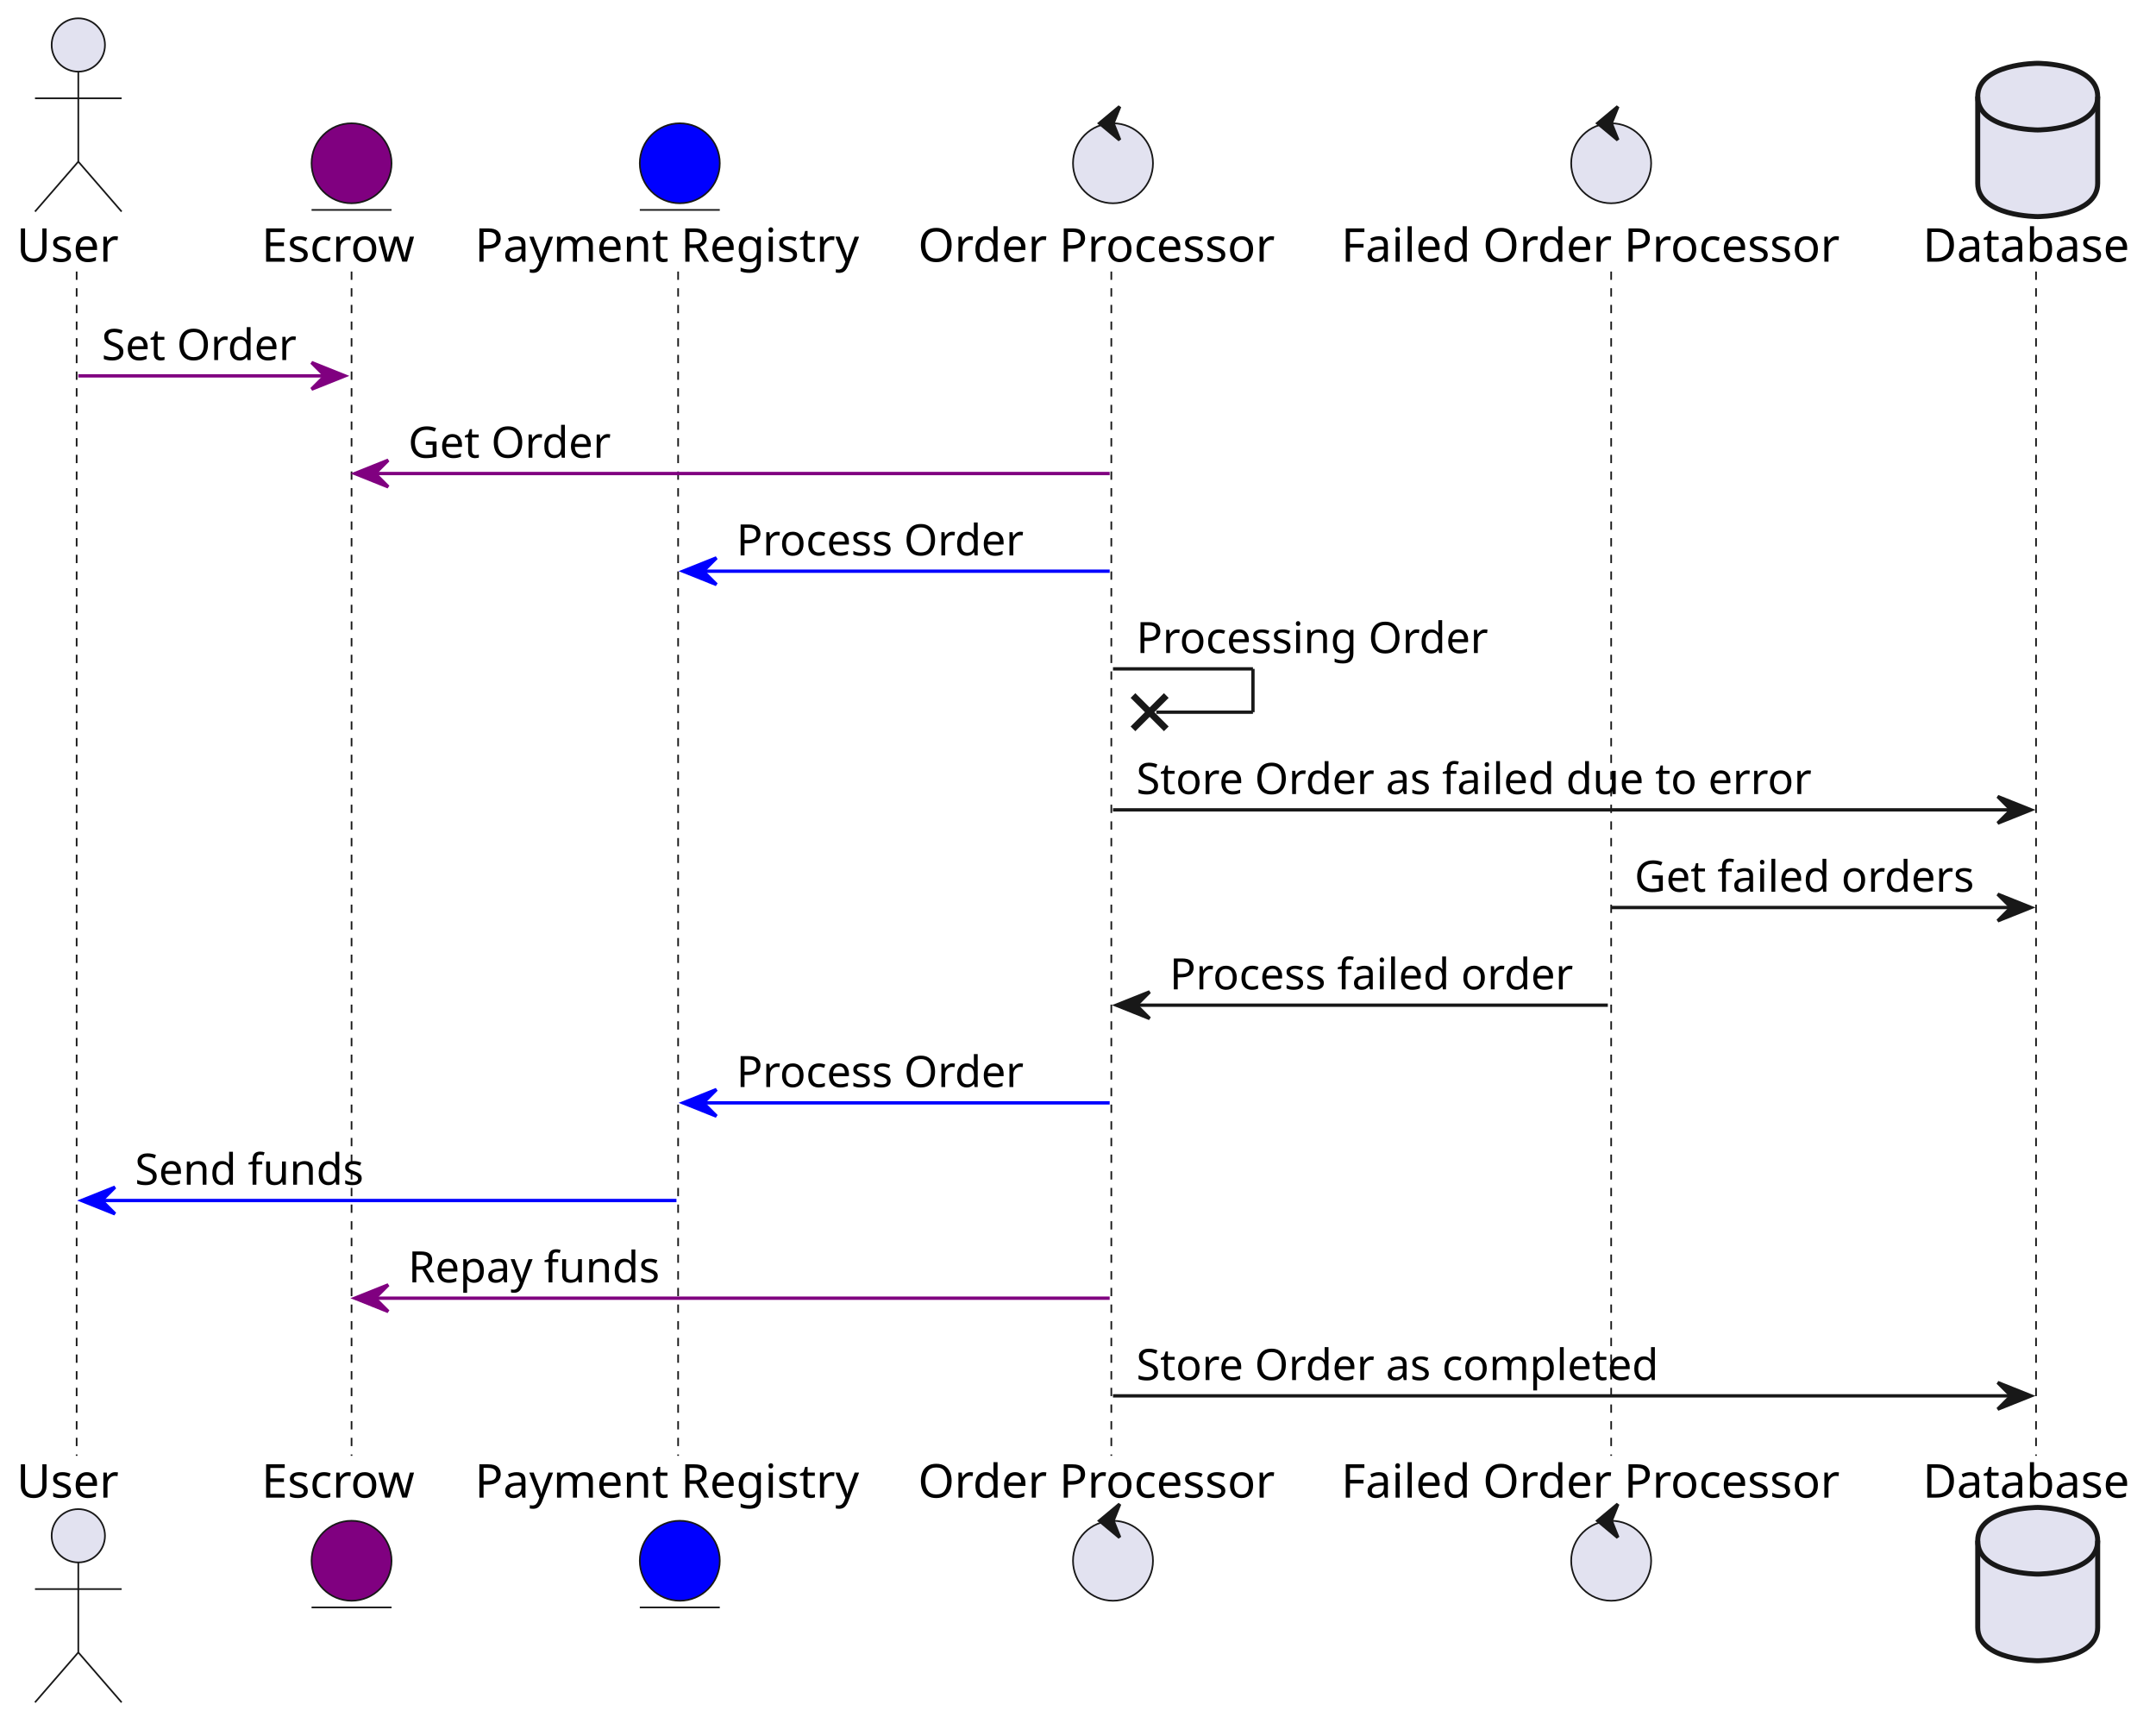
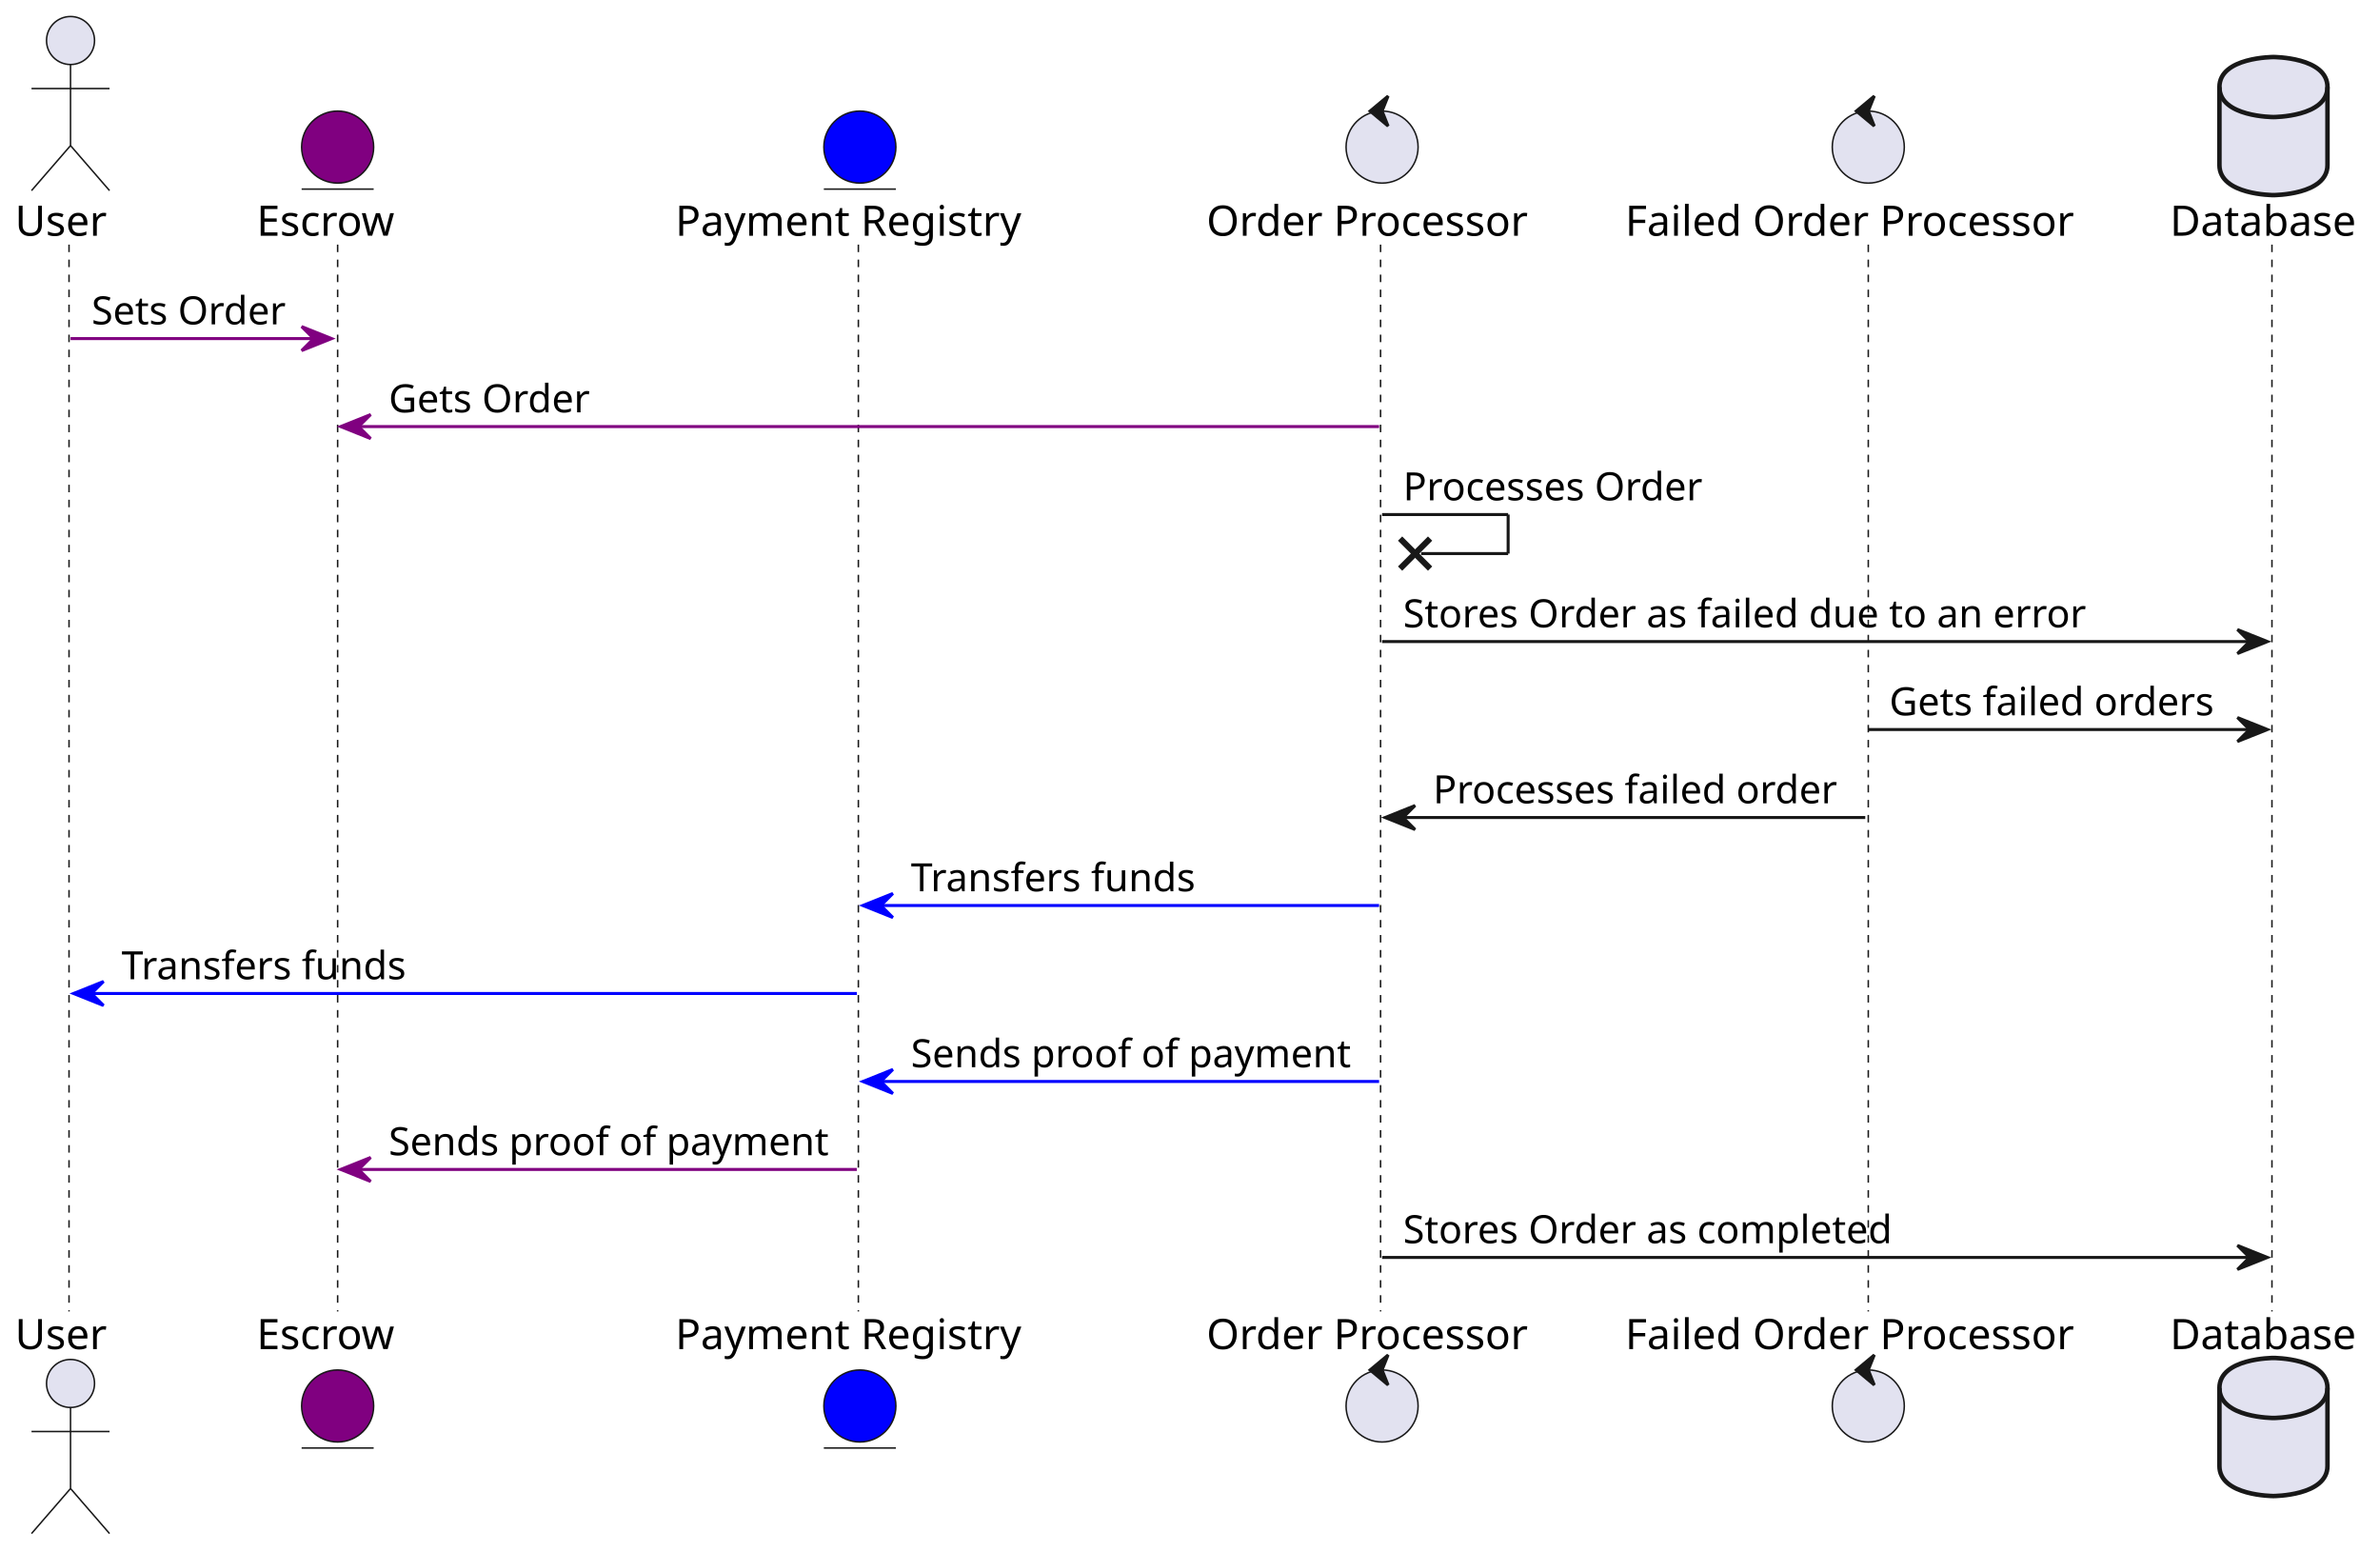
- <svg xmlns="http://www.w3.org/2000/svg" contentStyleType="text/css" height="1034px" preserveAspectRatio="none" style="width:1294px;height:1034px;background:#FFFFFF;" version="1.1" viewBox="0 0 1294 1034" width="1294px" zoomAndPan="magnify">
+ <svg xmlns="http://www.w3.org/2000/svg" contentStyleType="text/css" height="1034px" preserveAspectRatio="none" style="width:1586px;height:1034px;background:#FFFFFF;" version="1.1" viewBox="0 0 1586 1034" width="1586px" zoomAndPan="magnify">
  <defs />
  <g>
    <line style="stroke:#181818;stroke-width:1.0;stroke-dasharray:5.0,5.0;" x1="46" x2="46" y1="162.977" y2="873.809" />
-     <line style="stroke:#181818;stroke-width:1.0;stroke-dasharray:5.0,5.0;" x1="211" x2="211" y1="162.977" y2="873.809" />
-     <line style="stroke:#181818;stroke-width:1.0;stroke-dasharray:5.0,5.0;" x1="407" x2="407" y1="162.977" y2="873.809" />
-     <line style="stroke:#181818;stroke-width:1.0;stroke-dasharray:5.0,5.0;" x1="667" x2="667" y1="162.977" y2="873.809" />
-     <line style="stroke:#181818;stroke-width:1.0;stroke-dasharray:5.0,5.0;" x1="967" x2="967" y1="162.977" y2="873.809" />
-     <line style="stroke:#181818;stroke-width:1.0;stroke-dasharray:5.0,5.0;" x1="1222" x2="1222" y1="162.977" y2="873.809" />
+     <line style="stroke:#181818;stroke-width:1.0;stroke-dasharray:5.0,5.0;" x1="225" x2="225" y1="162.977" y2="873.809" />
+     <line style="stroke:#181818;stroke-width:1.0;stroke-dasharray:5.0,5.0;" x1="572" x2="572" y1="162.977" y2="873.809" />
+     <line style="stroke:#181818;stroke-width:1.0;stroke-dasharray:5.0,5.0;" x1="920" x2="920" y1="162.977" y2="873.809" />
+     <line style="stroke:#181818;stroke-width:1.0;stroke-dasharray:5.0,5.0;" x1="1245" x2="1245" y1="162.977" y2="873.809" />
+     <line style="stroke:#181818;stroke-width:1.0;stroke-dasharray:5.0,5.0;" x1="1514" x2="1514" y1="162.977" y2="873.809" />
    <text fill="#000000" font-family="sans-serif" font-size="28" lengthAdjust="spacing" textLength="62" x="10" y="157.07">User</text>
    <ellipse cx="47" cy="27" fill="#E2E2F0" rx="16" ry="16" style="stroke:#181818;stroke-width:1.0;" />
    <path d="M47,43 L47,97 M21,59 L73,59 M47,97 L21,127 M47,97 L73,127 " fill="none" style="stroke:#181818;stroke-width:1.0;" />
    <text fill="#000000" font-family="sans-serif" font-size="28" lengthAdjust="spacing" textLength="62" x="10" y="898.879">User</text>
    <ellipse cx="47" cy="921.785" fill="#E2E2F0" rx="16" ry="16" style="stroke:#181818;stroke-width:1.0;" />
    <path d="M47,937.785 L47,991.785 M21,953.785 L73,953.785 M47,991.785 L21,1021.785 M47,991.785 L73,1021.785 " fill="none" style="stroke:#181818;stroke-width:1.0;" />
-     <text fill="#000000" font-family="sans-serif" font-size="28" lengthAdjust="spacing" textLength="96" x="157" y="157.07">Escrow</text>
-     <ellipse cx="211" cy="98" fill="#800080" rx="24" ry="24" style="stroke:#181818;stroke-width:1.0;" />
-     <line style="stroke:#181818;stroke-width:1.0;" x1="187" x2="235" y1="126" y2="126" />
-     <text fill="#000000" font-family="sans-serif" font-size="28" lengthAdjust="spacing" textLength="96" x="157" y="898.879">Escrow</text>
-     <ellipse cx="211" cy="936.785" fill="#800080" rx="24" ry="24" style="stroke:#181818;stroke-width:1.0;" />
-     <line style="stroke:#181818;stroke-width:1.0;" x1="187" x2="235" y1="964.785" y2="964.785" />
-     <text fill="#000000" font-family="sans-serif" font-size="28" lengthAdjust="spacing" textLength="234" x="285" y="157.07">Payment Registry</text>
-     <ellipse cx="408" cy="98" fill="#0000FF" rx="24" ry="24" style="stroke:#181818;stroke-width:1.0;" />
-     <line style="stroke:#181818;stroke-width:1.0;" x1="384" x2="432" y1="126" y2="126" />
-     <text fill="#000000" font-family="sans-serif" font-size="28" lengthAdjust="spacing" textLength="234" x="285" y="898.879">Payment Registry</text>
-     <ellipse cx="408" cy="936.785" fill="#0000FF" rx="24" ry="24" style="stroke:#181818;stroke-width:1.0;" />
-     <line style="stroke:#181818;stroke-width:1.0;" x1="384" x2="432" y1="964.785" y2="964.785" />
-     <text fill="#000000" font-family="sans-serif" font-size="28" lengthAdjust="spacing" textLength="222" x="551" y="157.07">Order Processor</text>
-     <ellipse cx="668" cy="98" fill="#E2E2F0" rx="24" ry="24" style="stroke:#181818;stroke-width:1.0;" />
-     <polygon fill="#181818" points="660,74,672,64,668,74,672,84,660,74" style="stroke:#181818;stroke-width:2.0;" />
-     <text fill="#000000" font-family="sans-serif" font-size="28" lengthAdjust="spacing" textLength="222" x="551" y="898.879">Order Processor</text>
-     <ellipse cx="668" cy="936.785" fill="#E2E2F0" rx="24" ry="24" style="stroke:#181818;stroke-width:1.0;" />
-     <polygon fill="#181818" points="660,912.785,672,902.785,668,912.785,672,922.785,660,912.785" style="stroke:#181818;stroke-width:2.0;" />
-     <text fill="#000000" font-family="sans-serif" font-size="28" lengthAdjust="spacing" textLength="312" x="805" y="157.07">Failed Order Processor</text>
-     <ellipse cx="967" cy="98" fill="#E2E2F0" rx="24" ry="24" style="stroke:#181818;stroke-width:1.0;" />
-     <polygon fill="#181818" points="959,74,971,64,967,74,971,84,959,74" style="stroke:#181818;stroke-width:2.0;" />
-     <text fill="#000000" font-family="sans-serif" font-size="28" lengthAdjust="spacing" textLength="312" x="805" y="898.879">Failed Order Processor</text>
-     <ellipse cx="967" cy="936.785" fill="#E2E2F0" rx="24" ry="24" style="stroke:#181818;stroke-width:1.0;" />
-     <polygon fill="#181818" points="959,912.785,971,902.785,967,912.785,971,922.785,959,912.785" style="stroke:#181818;stroke-width:2.0;" />
-     <text fill="#000000" font-family="sans-serif" font-size="28" lengthAdjust="spacing" textLength="126" x="1154" y="157.07">Database</text>
-     <path d="M1187,58 C1187,38 1223,38 1223,38 C1223,38 1259,38 1259,58 L1259,110 C1259,130 1223,130 1223,130 C1223,130 1187,130 1187,110 L1187,58 " fill="#E2E2F0" style="stroke:#181818;stroke-width:3.0;" />
-     <path d="M1187,58 C1187,78 1223,78 1223,78 C1223,78 1259,78 1259,58 " fill="none" style="stroke:#181818;stroke-width:3.0;" />
-     <text fill="#000000" font-family="sans-serif" font-size="28" lengthAdjust="spacing" textLength="126" x="1154" y="898.879">Database</text>
-     <path d="M1187,924.785 C1187,904.785 1223,904.785 1223,904.785 C1223,904.785 1259,904.785 1259,924.785 L1259,976.785 C1259,996.785 1223,996.785 1223,996.785 C1223,996.785 1187,996.785 1187,976.785 L1187,924.785 " fill="#E2E2F0" style="stroke:#181818;stroke-width:3.0;" />
-     <path d="M1187,924.785 C1187,944.785 1223,944.785 1223,944.785 C1223,944.785 1259,944.785 1259,924.785 " fill="none" style="stroke:#181818;stroke-width:3.0;" />
-     <polygon fill="#800080" points="187,217.598,207,225.598,187,233.598,195,225.598" style="stroke:#800080;stroke-width:2.0;" />
-     <line style="stroke:#800080;stroke-width:2.0;" x1="47" x2="199" y1="225.598" y2="225.598" />
-     <text fill="#000000" font-family="sans-serif" font-size="26" lengthAdjust="spacing" textLength="116" x="61" y="216.113">Set Order</text>
-     <polygon fill="#800080" points="233,276.219,213,284.219,233,292.219,225,284.219" style="stroke:#800080;stroke-width:2.0;" />
-     <line style="stroke:#800080;stroke-width:2.0;" x1="221" x2="666" y1="284.219" y2="284.219" />
-     <text fill="#000000" font-family="sans-serif" font-size="26" lengthAdjust="spacing" textLength="120" x="245" y="274.734">Get Order</text>
-     <polygon fill="#0000FF" points="430,334.84,410,342.84,430,350.84,422,342.84" style="stroke:#0000FF;stroke-width:2.0;" />
-     <line style="stroke:#0000FF;stroke-width:2.0;" x1="418" x2="666" y1="342.84" y2="342.84" />
-     <text fill="#000000" font-family="sans-serif" font-size="26" lengthAdjust="spacing" textLength="174" x="442" y="333.356">Process Order</text>
-     <line style="stroke:#181818;stroke-width:2.0;" x1="668" x2="752" y1="401.461" y2="401.461" />
-     <line style="stroke:#181818;stroke-width:2.0;" x1="752" x2="752" y1="401.461" y2="427.461" />
-     <line style="stroke:#181818;stroke-width:2.0;" x1="694" x2="752" y1="427.461" y2="427.461" />
-     <line style="stroke:#181818;stroke-width:4.0;" x1="680" x2="700" y1="417.461" y2="437.461" />
-     <line style="stroke:#181818;stroke-width:4.0;" x1="680" x2="700" y1="437.461" y2="417.461" />
-     <text fill="#000000" font-family="sans-serif" font-size="26" lengthAdjust="spacing" textLength="214" x="682" y="391.977">Processing Order</text>
-     <polygon fill="#181818" points="1199,478.082,1219,486.082,1199,494.082,1207,486.082" style="stroke:#181818;stroke-width:2.0;" />
-     <line style="stroke:#181818;stroke-width:2.0;" x1="668" x2="1211" y1="486.082" y2="486.082" />
-     <text fill="#000000" font-family="sans-serif" font-size="26" lengthAdjust="spacing" textLength="412" x="682" y="476.598">Store Order as failed due to error</text>
-     <polygon fill="#181818" points="1199,536.703,1219,544.703,1199,552.703,1207,544.703" style="stroke:#181818;stroke-width:2.0;" />
-     <line style="stroke:#181818;stroke-width:2.0;" x1="967" x2="1211" y1="544.703" y2="544.703" />
-     <text fill="#000000" font-family="sans-serif" font-size="26" lengthAdjust="spacing" textLength="208" x="981" y="535.219">Get failed orders</text>
-     <polygon fill="#181818" points="690,595.324,670,603.324,690,611.324,682,603.324" style="stroke:#181818;stroke-width:2.0;" />
-     <line style="stroke:#181818;stroke-width:2.0;" x1="678" x2="965" y1="603.324" y2="603.324" />
-     <text fill="#000000" font-family="sans-serif" font-size="26" lengthAdjust="spacing" textLength="248" x="702" y="593.84">Process failed order</text>
-     <polygon fill="#0000FF" points="430,653.945,410,661.945,430,669.945,422,661.945" style="stroke:#0000FF;stroke-width:2.0;" />
-     <line style="stroke:#0000FF;stroke-width:2.0;" x1="418" x2="666" y1="661.945" y2="661.945" />
-     <text fill="#000000" font-family="sans-serif" font-size="26" lengthAdjust="spacing" textLength="174" x="442" y="652.461">Process Order</text>
-     <polygon fill="#0000FF" points="69,712.566,49,720.566,69,728.566,61,720.566" style="stroke:#0000FF;stroke-width:2.0;" />
-     <line style="stroke:#0000FF;stroke-width:2.0;" x1="57" x2="406" y1="720.566" y2="720.566" />
-     <text fill="#000000" font-family="sans-serif" font-size="26" lengthAdjust="spacing" textLength="140" x="81" y="711.082">Send funds</text>
-     <polygon fill="#800080" points="233,771.188,213,779.188,233,787.188,225,779.188" style="stroke:#800080;stroke-width:2.0;" />
-     <line style="stroke:#800080;stroke-width:2.0;" x1="221" x2="666" y1="779.188" y2="779.188" />
-     <text fill="#000000" font-family="sans-serif" font-size="26" lengthAdjust="spacing" textLength="154" x="245" y="769.703">Repay funds</text>
-     <polygon fill="#181818" points="1199,829.809,1219,837.809,1199,845.809,1207,837.809" style="stroke:#181818;stroke-width:2.0;" />
-     <line style="stroke:#181818;stroke-width:2.0;" x1="668" x2="1211" y1="837.809" y2="837.809" />
-     <text fill="#000000" font-family="sans-serif" font-size="26" lengthAdjust="spacing" textLength="318" x="682" y="828.324">Store Order as completed</text>
+     <text fill="#000000" font-family="sans-serif" font-size="28" lengthAdjust="spacing" textLength="96" x="171" y="157.07">Escrow</text>
+     <ellipse cx="225" cy="98" fill="#800080" rx="24" ry="24" style="stroke:#181818;stroke-width:1.0;" />
+     <line style="stroke:#181818;stroke-width:1.0;" x1="201" x2="249" y1="126" y2="126" />
+     <text fill="#000000" font-family="sans-serif" font-size="28" lengthAdjust="spacing" textLength="96" x="171" y="898.879">Escrow</text>
+     <ellipse cx="225" cy="936.785" fill="#800080" rx="24" ry="24" style="stroke:#181818;stroke-width:1.0;" />
+     <line style="stroke:#181818;stroke-width:1.0;" x1="201" x2="249" y1="964.785" y2="964.785" />
+     <text fill="#000000" font-family="sans-serif" font-size="28" lengthAdjust="spacing" textLength="234" x="450" y="157.07">Payment Registry</text>
+     <ellipse cx="573" cy="98" fill="#0000FF" rx="24" ry="24" style="stroke:#181818;stroke-width:1.0;" />
+     <line style="stroke:#181818;stroke-width:1.0;" x1="549" x2="597" y1="126" y2="126" />
+     <text fill="#000000" font-family="sans-serif" font-size="28" lengthAdjust="spacing" textLength="234" x="450" y="898.879">Payment Registry</text>
+     <ellipse cx="573" cy="936.785" fill="#0000FF" rx="24" ry="24" style="stroke:#181818;stroke-width:1.0;" />
+     <line style="stroke:#181818;stroke-width:1.0;" x1="549" x2="597" y1="964.785" y2="964.785" />
+     <text fill="#000000" font-family="sans-serif" font-size="28" lengthAdjust="spacing" textLength="222" x="804" y="157.07">Order Processor</text>
+     <ellipse cx="921" cy="98" fill="#E2E2F0" rx="24" ry="24" style="stroke:#181818;stroke-width:1.0;" />
+     <polygon fill="#181818" points="913,74,925,64,921,74,925,84,913,74" style="stroke:#181818;stroke-width:2.0;" />
+     <text fill="#000000" font-family="sans-serif" font-size="28" lengthAdjust="spacing" textLength="222" x="804" y="898.879">Order Processor</text>
+     <ellipse cx="921" cy="936.785" fill="#E2E2F0" rx="24" ry="24" style="stroke:#181818;stroke-width:1.0;" />
+     <polygon fill="#181818" points="913,912.785,925,902.785,921,912.785,925,922.785,913,912.785" style="stroke:#181818;stroke-width:2.0;" />
+     <text fill="#000000" font-family="sans-serif" font-size="28" lengthAdjust="spacing" textLength="312" x="1083" y="157.07">Failed Order Processor</text>
+     <ellipse cx="1245" cy="98" fill="#E2E2F0" rx="24" ry="24" style="stroke:#181818;stroke-width:1.0;" />
+     <polygon fill="#181818" points="1237,74,1249,64,1245,74,1249,84,1237,74" style="stroke:#181818;stroke-width:2.0;" />
+     <text fill="#000000" font-family="sans-serif" font-size="28" lengthAdjust="spacing" textLength="312" x="1083" y="898.879">Failed Order Processor</text>
+     <ellipse cx="1245" cy="936.785" fill="#E2E2F0" rx="24" ry="24" style="stroke:#181818;stroke-width:1.0;" />
+     <polygon fill="#181818" points="1237,912.785,1249,902.785,1245,912.785,1249,922.785,1237,912.785" style="stroke:#181818;stroke-width:2.0;" />
+     <text fill="#000000" font-family="sans-serif" font-size="28" lengthAdjust="spacing" textLength="126" x="1446" y="157.07">Database</text>
+     <path d="M1479,58 C1479,38 1515,38 1515,38 C1515,38 1551,38 1551,58 L1551,110 C1551,130 1515,130 1515,130 C1515,130 1479,130 1479,110 L1479,58 " fill="#E2E2F0" style="stroke:#181818;stroke-width:3.0;" />
+     <path d="M1479,58 C1479,78 1515,78 1515,78 C1515,78 1551,78 1551,58 " fill="none" style="stroke:#181818;stroke-width:3.0;" />
+     <text fill="#000000" font-family="sans-serif" font-size="28" lengthAdjust="spacing" textLength="126" x="1446" y="898.879">Database</text>
+     <path d="M1479,924.785 C1479,904.785 1515,904.785 1515,904.785 C1515,904.785 1551,904.785 1551,924.785 L1551,976.785 C1551,996.785 1515,996.785 1515,996.785 C1515,996.785 1479,996.785 1479,976.785 L1479,924.785 " fill="#E2E2F0" style="stroke:#181818;stroke-width:3.0;" />
+     <path d="M1479,924.785 C1479,944.785 1515,944.785 1515,944.785 C1515,944.785 1551,944.785 1551,924.785 " fill="none" style="stroke:#181818;stroke-width:3.0;" />
+     <polygon fill="#800080" points="201,217.598,221,225.598,201,233.598,209,225.598" style="stroke:#800080;stroke-width:2.0;" />
+     <line style="stroke:#800080;stroke-width:2.0;" x1="47" x2="213" y1="225.598" y2="225.598" />
+     <text fill="#000000" font-family="sans-serif" font-size="26" lengthAdjust="spacing" textLength="130" x="61" y="216.113">Sets Order</text>
+     <polygon fill="#800080" points="247,276.219,227,284.219,247,292.219,239,284.219" style="stroke:#800080;stroke-width:2.0;" />
+     <line style="stroke:#800080;stroke-width:2.0;" x1="235" x2="919" y1="284.219" y2="284.219" />
+     <text fill="#000000" font-family="sans-serif" font-size="26" lengthAdjust="spacing" textLength="134" x="259" y="274.734">Gets Order</text>
+     <line style="stroke:#181818;stroke-width:2.0;" x1="921" x2="1005" y1="342.84" y2="342.84" />
+     <line style="stroke:#181818;stroke-width:2.0;" x1="1005" x2="1005" y1="342.84" y2="368.84" />
+     <line style="stroke:#181818;stroke-width:2.0;" x1="947" x2="1005" y1="368.84" y2="368.84" />
+     <line style="stroke:#181818;stroke-width:4.0;" x1="933" x2="953" y1="358.84" y2="378.84" />
+     <line style="stroke:#181818;stroke-width:4.0;" x1="933" x2="953" y1="378.84" y2="358.84" />
+     <text fill="#000000" font-family="sans-serif" font-size="26" lengthAdjust="spacing" textLength="202" x="935" y="333.356">Processes Order</text>
+     <polygon fill="#181818" points="1491,419.461,1511,427.461,1491,435.461,1499,427.461" style="stroke:#181818;stroke-width:2.0;" />
+     <line style="stroke:#181818;stroke-width:2.0;" x1="921" x2="1503" y1="427.461" y2="427.461" />
+     <text fill="#000000" font-family="sans-serif" font-size="26" lengthAdjust="spacing" textLength="464" x="935" y="417.977">Stores Order as failed due to an error</text>
+     <polygon fill="#181818" points="1491,478.082,1511,486.082,1491,494.082,1499,486.082" style="stroke:#181818;stroke-width:2.0;" />
+     <line style="stroke:#181818;stroke-width:2.0;" x1="1245" x2="1503" y1="486.082" y2="486.082" />
+     <text fill="#000000" font-family="sans-serif" font-size="26" lengthAdjust="spacing" textLength="222" x="1259" y="476.598">Gets failed orders</text>
+     <polygon fill="#181818" points="943,536.703,923,544.703,943,552.703,935,544.703" style="stroke:#181818;stroke-width:2.0;" />
+     <line style="stroke:#181818;stroke-width:2.0;" x1="931" x2="1243" y1="544.703" y2="544.703" />
+     <text fill="#000000" font-family="sans-serif" font-size="26" lengthAdjust="spacing" textLength="276" x="955" y="535.219">Processes failed order</text>
+     <polygon fill="#0000FF" points="595,595.324,575,603.324,595,611.324,587,603.324" style="stroke:#0000FF;stroke-width:2.0;" />
+     <line style="stroke:#0000FF;stroke-width:2.0;" x1="583" x2="919" y1="603.324" y2="603.324" />
+     <text fill="#000000" font-family="sans-serif" font-size="26" lengthAdjust="spacing" textLength="198" x="607" y="593.84">Transfers funds</text>
+     <polygon fill="#0000FF" points="69,653.945,49,661.945,69,669.945,61,661.945" style="stroke:#0000FF;stroke-width:2.0;" />
+     <line style="stroke:#0000FF;stroke-width:2.0;" x1="57" x2="571" y1="661.945" y2="661.945" />
+     <text fill="#000000" font-family="sans-serif" font-size="26" lengthAdjust="spacing" textLength="198" x="81" y="652.461">Transfers funds</text>
+     <polygon fill="#0000FF" points="595,712.566,575,720.566,595,728.566,587,720.566" style="stroke:#0000FF;stroke-width:2.0;" />
+     <line style="stroke:#0000FF;stroke-width:2.0;" x1="583" x2="919" y1="720.566" y2="720.566" />
+     <text fill="#000000" font-family="sans-serif" font-size="26" lengthAdjust="spacing" textLength="300" x="607" y="711.082">Sends proof of payment</text>
+     <polygon fill="#800080" points="247,771.188,227,779.188,247,787.188,239,779.188" style="stroke:#800080;stroke-width:2.0;" />
+     <line style="stroke:#800080;stroke-width:2.0;" x1="235" x2="571" y1="779.188" y2="779.188" />
+     <text fill="#000000" font-family="sans-serif" font-size="26" lengthAdjust="spacing" textLength="300" x="259" y="769.703">Sends proof of payment</text>
+     <polygon fill="#181818" points="1491,829.809,1511,837.809,1491,845.809,1499,837.809" style="stroke:#181818;stroke-width:2.0;" />
+     <line style="stroke:#181818;stroke-width:2.0;" x1="921" x2="1503" y1="837.809" y2="837.809" />
+     <text fill="#000000" font-family="sans-serif" font-size="26" lengthAdjust="spacing" textLength="332" x="935" y="828.324">Stores Order as completed</text>
  </g>
</svg>
